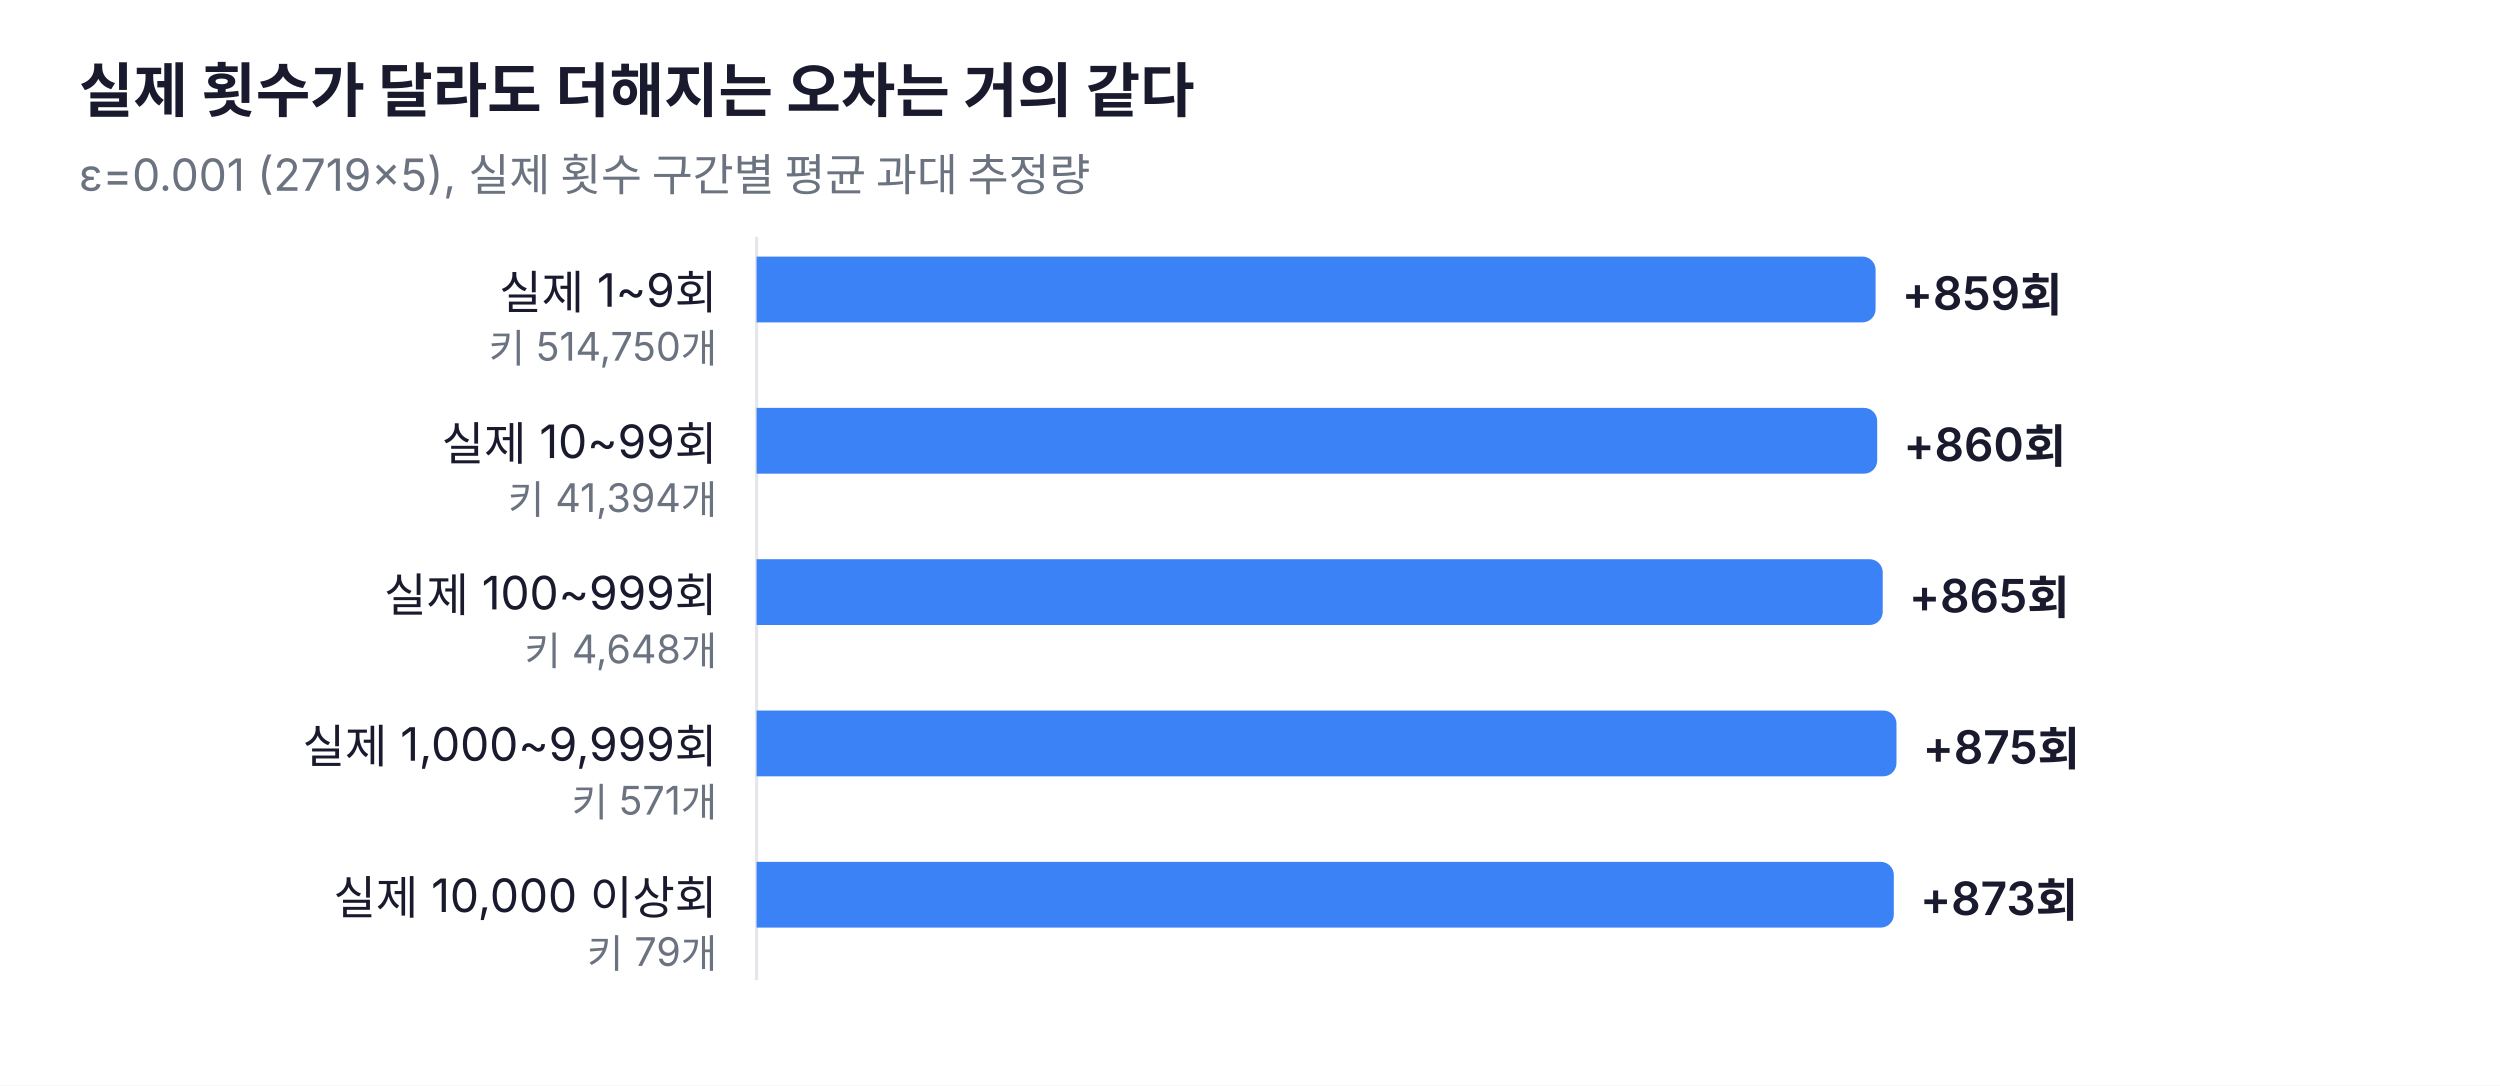
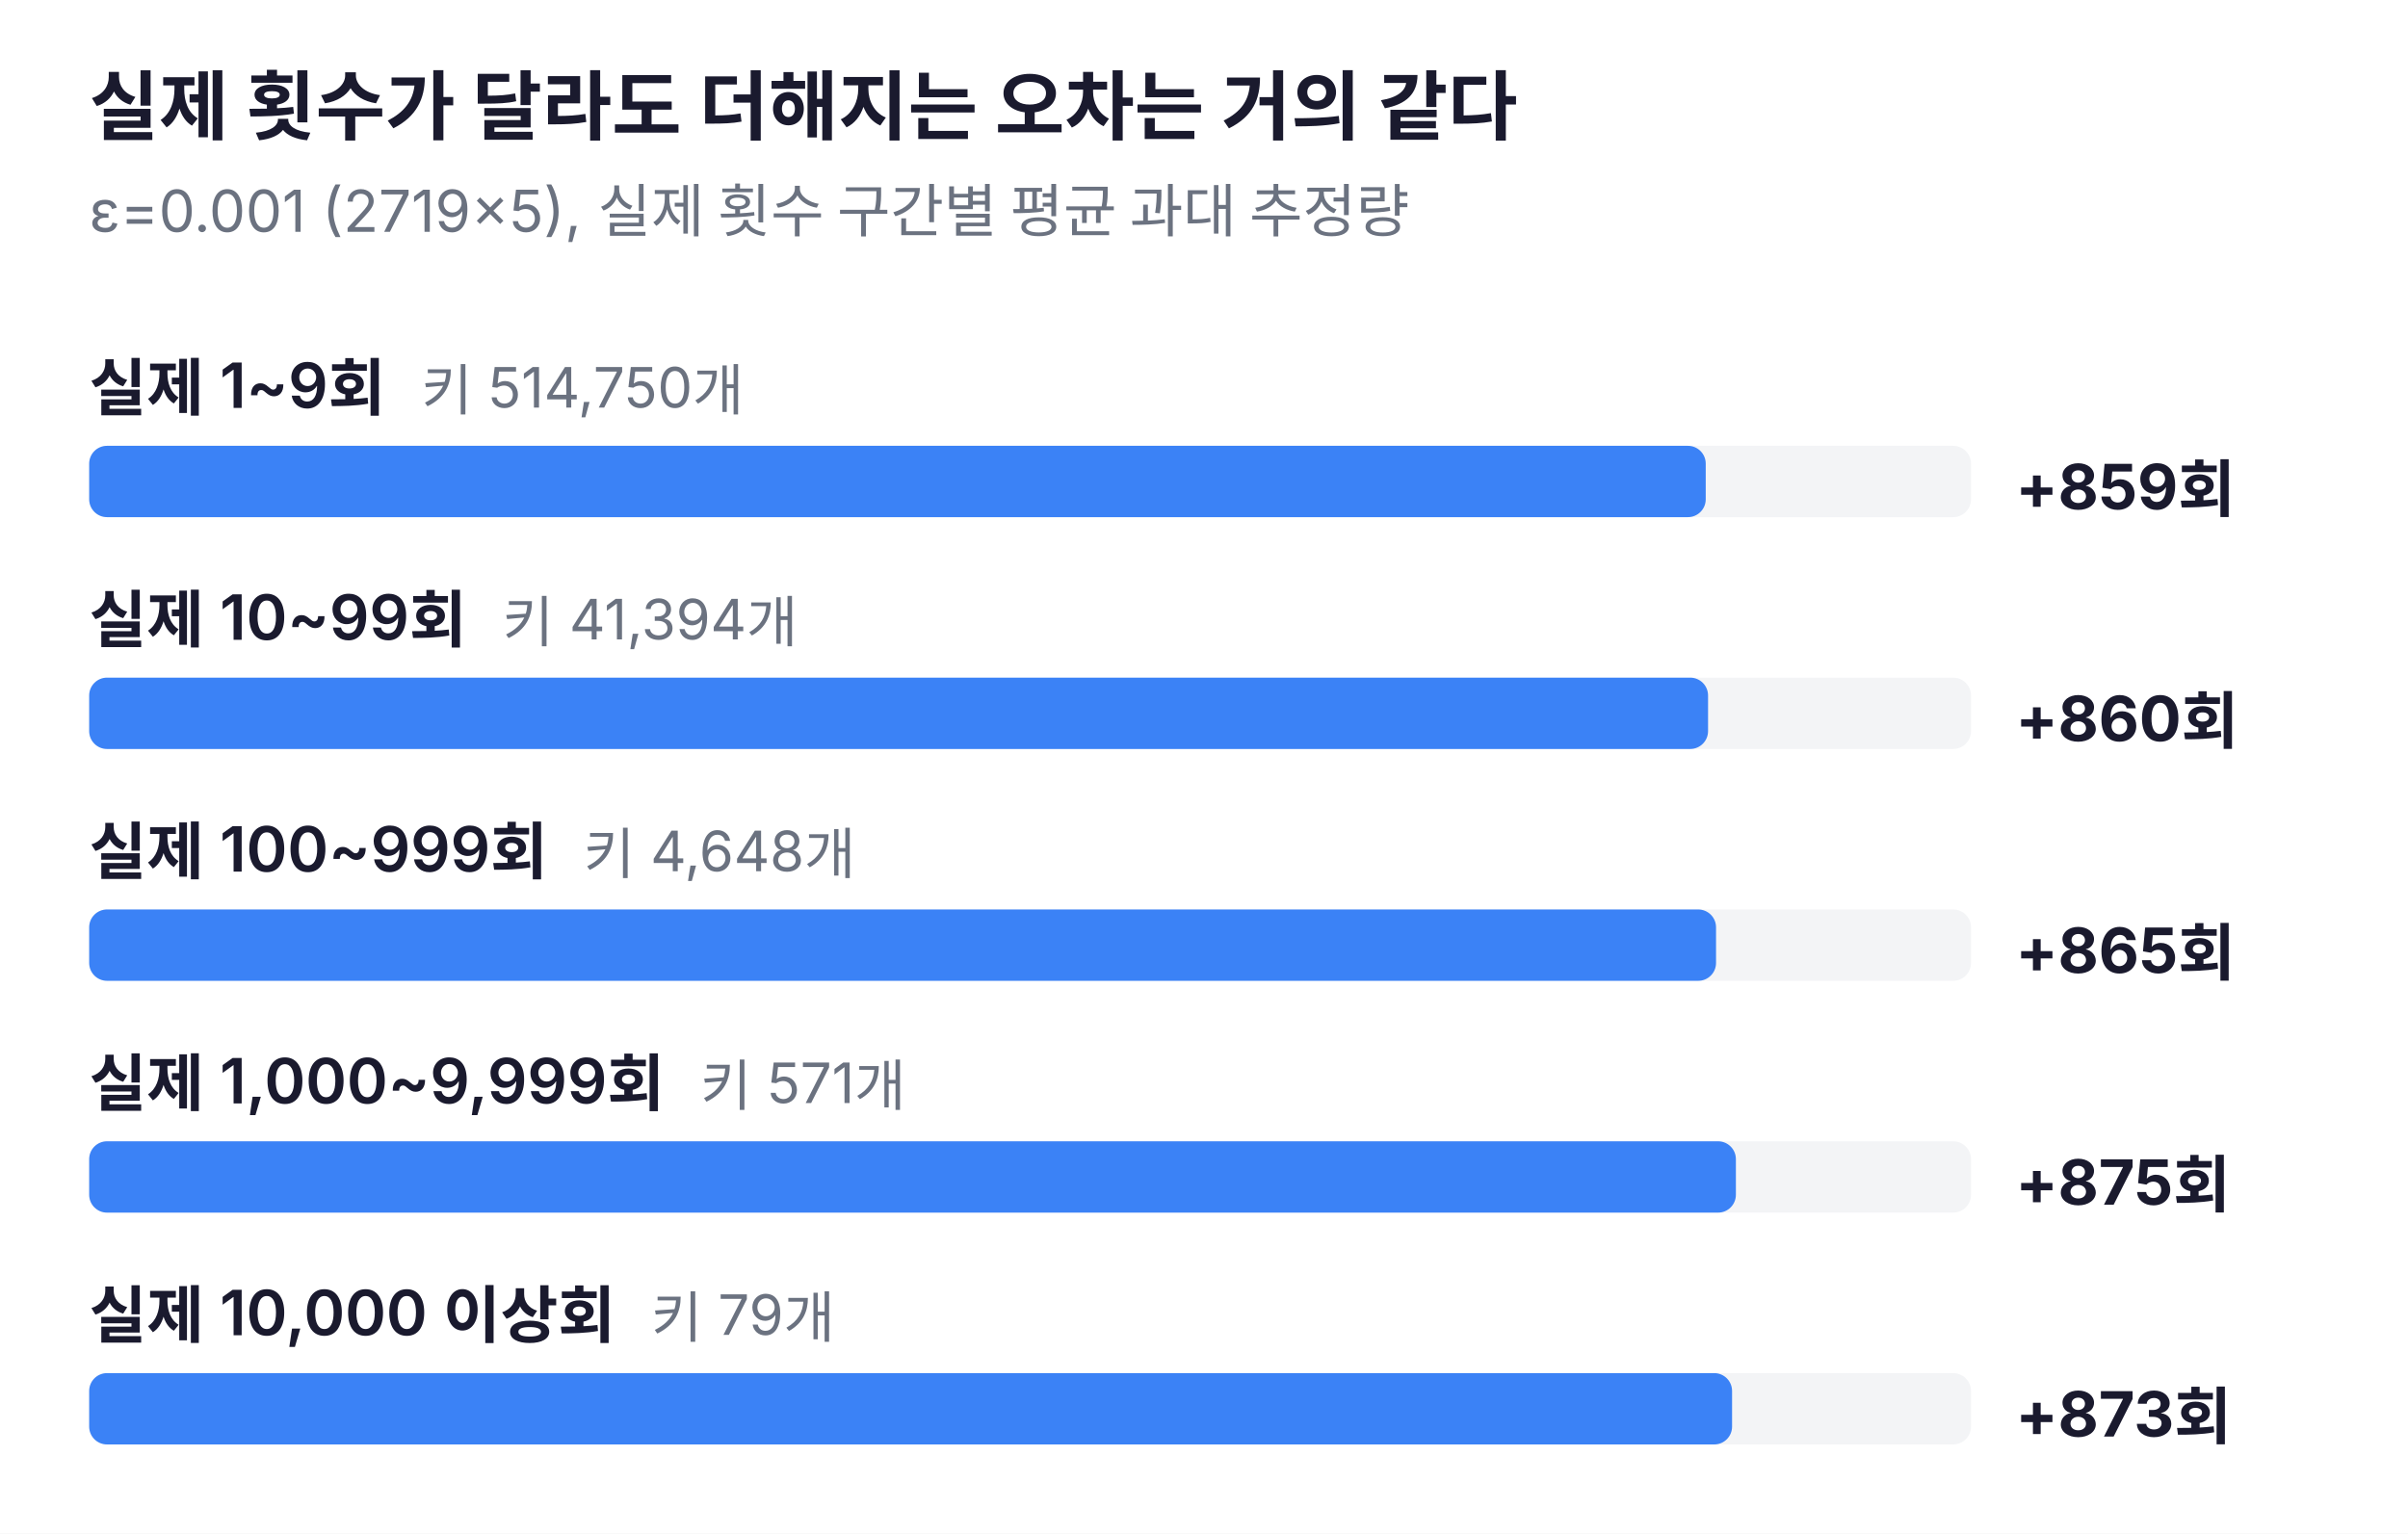
- <svg xmlns="http://www.w3.org/2000/svg" viewBox="0 0 760 330" width="760" height="330" font-family="-apple-system, BlinkMacSystemFont, 'Apple SD Gothic Neo', 'Noto Sans KR', 'Segoe UI', sans-serif" role="img" aria-label="실제 횟수가 달라도 더해지는 오차는 거의 같다">
-   <rect width="760" height="330" fill="#ffffff" />
-   <text x="24" y="34" font-size="18" font-weight="700" fill="#1a1a2e">실제 횟수가 달라도 더해지는 오차는 거의 같다</text>
-   <text x="24" y="58" font-size="13.5" fill="#6b7280">ε=0.001 (2719×5), 실제 횟수 구간별 평균 과대 추정량</text>
-   <line x1="230" y1="72" x2="230" y2="298" stroke="#e5e7eb" stroke-width="1" />
+ <svg xmlns="http://www.w3.org/2000/svg" viewBox="0 0 540 344" width="540" height="344" font-family="-apple-system, BlinkMacSystemFont, 'Apple SD Gothic Neo', 'Noto Sans KR', 'Segoe UI', sans-serif" role="img" aria-label="실제 횟수가 달라도 더해지는 오차는 거의 같다">
+   <rect width="540" height="344" fill="#ffffff" />
+   <text x="20" y="30" font-size="17" font-weight="700" fill="#1a1a2e">실제 횟수가 달라도 더해지는 오차는 거의 같다</text>
+   <text x="20" y="52" font-size="13" fill="#6b7280">ε=0.001 (2719×5), 실제 횟수 구간별 평균 과대 추정량</text>
  <g>
-     <text x="218" y="89" font-size="14" fill="#1a1a2e" text-anchor="end" dominant-baseline="middle">실제 1~9회</text>
-     <text x="218" y="106" font-size="12" fill="#6b7280" text-anchor="end" dominant-baseline="middle">키 514,750개</text>
-     <path d="M230 78 h336.179 a4 4 0 0 1 4 4 v12 a4 4 0 0 1 -4 4 h-336.179 z" fill="#3b82f6" />
-     <text x="578.179" y="89" font-size="14" font-weight="600" fill="#1a1a2e" dominant-baseline="middle">+859회</text>
+     <text x="20" y="92" font-size="14" fill="#1a1a2e" font-weight="600">실제 1~9회<tspan font-size="12.5" font-weight="400" fill="#6b7280" dx="8">키 514,750개</tspan>
+     </text>
+     <rect x="20" y="100" width="422" height="16" rx="4" fill="#f3f4f6" />
+     <rect x="20" y="100" width="362.514" height="16" rx="4" fill="#3b82f6" />
+     <text x="452" y="109" font-size="14" font-weight="700" fill="#1a1a2e" dominant-baseline="middle">+859회</text>
  </g>
  <g>
-     <text x="218" y="135" font-size="14" fill="#1a1a2e" text-anchor="end" dominant-baseline="middle">실제 10~99회</text>
-     <text x="218" y="152" font-size="12" fill="#6b7280" text-anchor="end" dominant-baseline="middle">키 41,394개</text>
-     <path d="M230 124 h336.668 a4 4 0 0 1 4 4 v12 a4 4 0 0 1 -4 4 h-336.668 z" fill="#3b82f6" />
-     <text x="578.668" y="135" font-size="14" font-weight="600" fill="#1a1a2e" dominant-baseline="middle">+860회</text>
+     <text x="20" y="144" font-size="14" fill="#1a1a2e" font-weight="600">실제 10~99회<tspan font-size="12.5" font-weight="400" fill="#6b7280" dx="8">키 41,394개</tspan>
+     </text>
+     <rect x="20" y="152" width="422" height="16" rx="4" fill="#f3f4f6" />
+     <rect x="20" y="152" width="363.036" height="16" rx="4" fill="#3b82f6" />
+     <text x="452" y="161" font-size="14" font-weight="700" fill="#1a1a2e" dominant-baseline="middle">+860회</text>
  </g>
  <g>
-     <text x="218" y="181" font-size="14" fill="#1a1a2e" text-anchor="end" dominant-baseline="middle">실제 100~999회</text>
-     <text x="218" y="198" font-size="12" fill="#6b7280" text-anchor="end" dominant-baseline="middle">키 4,648개</text>
-     <path d="M230 170 h338.349 a4 4 0 0 1 4 4 v12 a4 4 0 0 1 -4 4 h-338.349 z" fill="#3b82f6" />
-     <text x="580.349" y="181" font-size="14" font-weight="600" fill="#1a1a2e" dominant-baseline="middle">+865회</text>
+     <text x="20" y="196" font-size="14" fill="#1a1a2e" font-weight="600">실제 100~999회<tspan font-size="12.5" font-weight="400" fill="#6b7280" dx="8">키 4,648개</tspan>
+     </text>
+     <rect x="20" y="204" width="422" height="16" rx="4" fill="#f3f4f6" />
+     <rect x="20" y="204" width="364.826" height="16" rx="4" fill="#3b82f6" />
+     <text x="452" y="213" font-size="14" font-weight="700" fill="#1a1a2e" dominant-baseline="middle">+865회</text>
  </g>
  <g>
-     <text x="218" y="227" font-size="14" fill="#1a1a2e" text-anchor="end" dominant-baseline="middle">실제 1,000~9,999회</text>
-     <text x="218" y="244" font-size="12" fill="#6b7280" text-anchor="end" dominant-baseline="middle">키 571개</text>
-     <path d="M230 216 h342.526 a4 4 0 0 1 4 4 v12 a4 4 0 0 1 -4 4 h-342.526 z" fill="#3b82f6" />
-     <text x="584.526" y="227" font-size="14" font-weight="600" fill="#1a1a2e" dominant-baseline="middle">+875회</text>
+     <text x="20" y="248" font-size="14" fill="#1a1a2e" font-weight="600">실제 1,000~9,999회<tspan font-size="12.5" font-weight="400" fill="#6b7280" dx="8">키 571개</tspan>
+     </text>
+     <rect x="20" y="256" width="422" height="16" rx="4" fill="#f3f4f6" />
+     <rect x="20" y="256" width="369.277" height="16" rx="4" fill="#3b82f6" />
+     <text x="452" y="265" font-size="14" font-weight="700" fill="#1a1a2e" dominant-baseline="middle">+875회</text>
  </g>
  <g>
-     <text x="218" y="273" font-size="14" fill="#1a1a2e" text-anchor="end" dominant-baseline="middle">실제 10,000 이상회</text>
-     <text x="218" y="290" font-size="12" fill="#6b7280" text-anchor="end" dominant-baseline="middle">키 79개</text>
-     <path d="M230 262 h341.723 a4 4 0 0 1 4 4 v12 a4 4 0 0 1 -4 4 h-341.723 z" fill="#3b82f6" />
-     <text x="583.723" y="273" font-size="14" font-weight="600" fill="#1a1a2e" dominant-baseline="middle">+873회</text>
+     <text x="20" y="300" font-size="14" fill="#1a1a2e" font-weight="600">실제 10,000 이상회<tspan font-size="12.5" font-weight="400" fill="#6b7280" dx="8">키 79개</tspan>
+     </text>
+     <rect x="20" y="308" width="422" height="16" rx="4" fill="#f3f4f6" />
+     <rect x="20" y="308" width="368.422" height="16" rx="4" fill="#3b82f6" />
+     <text x="452" y="317" font-size="14" font-weight="700" fill="#1a1a2e" dominant-baseline="middle">+873회</text>
  </g>
</svg>
